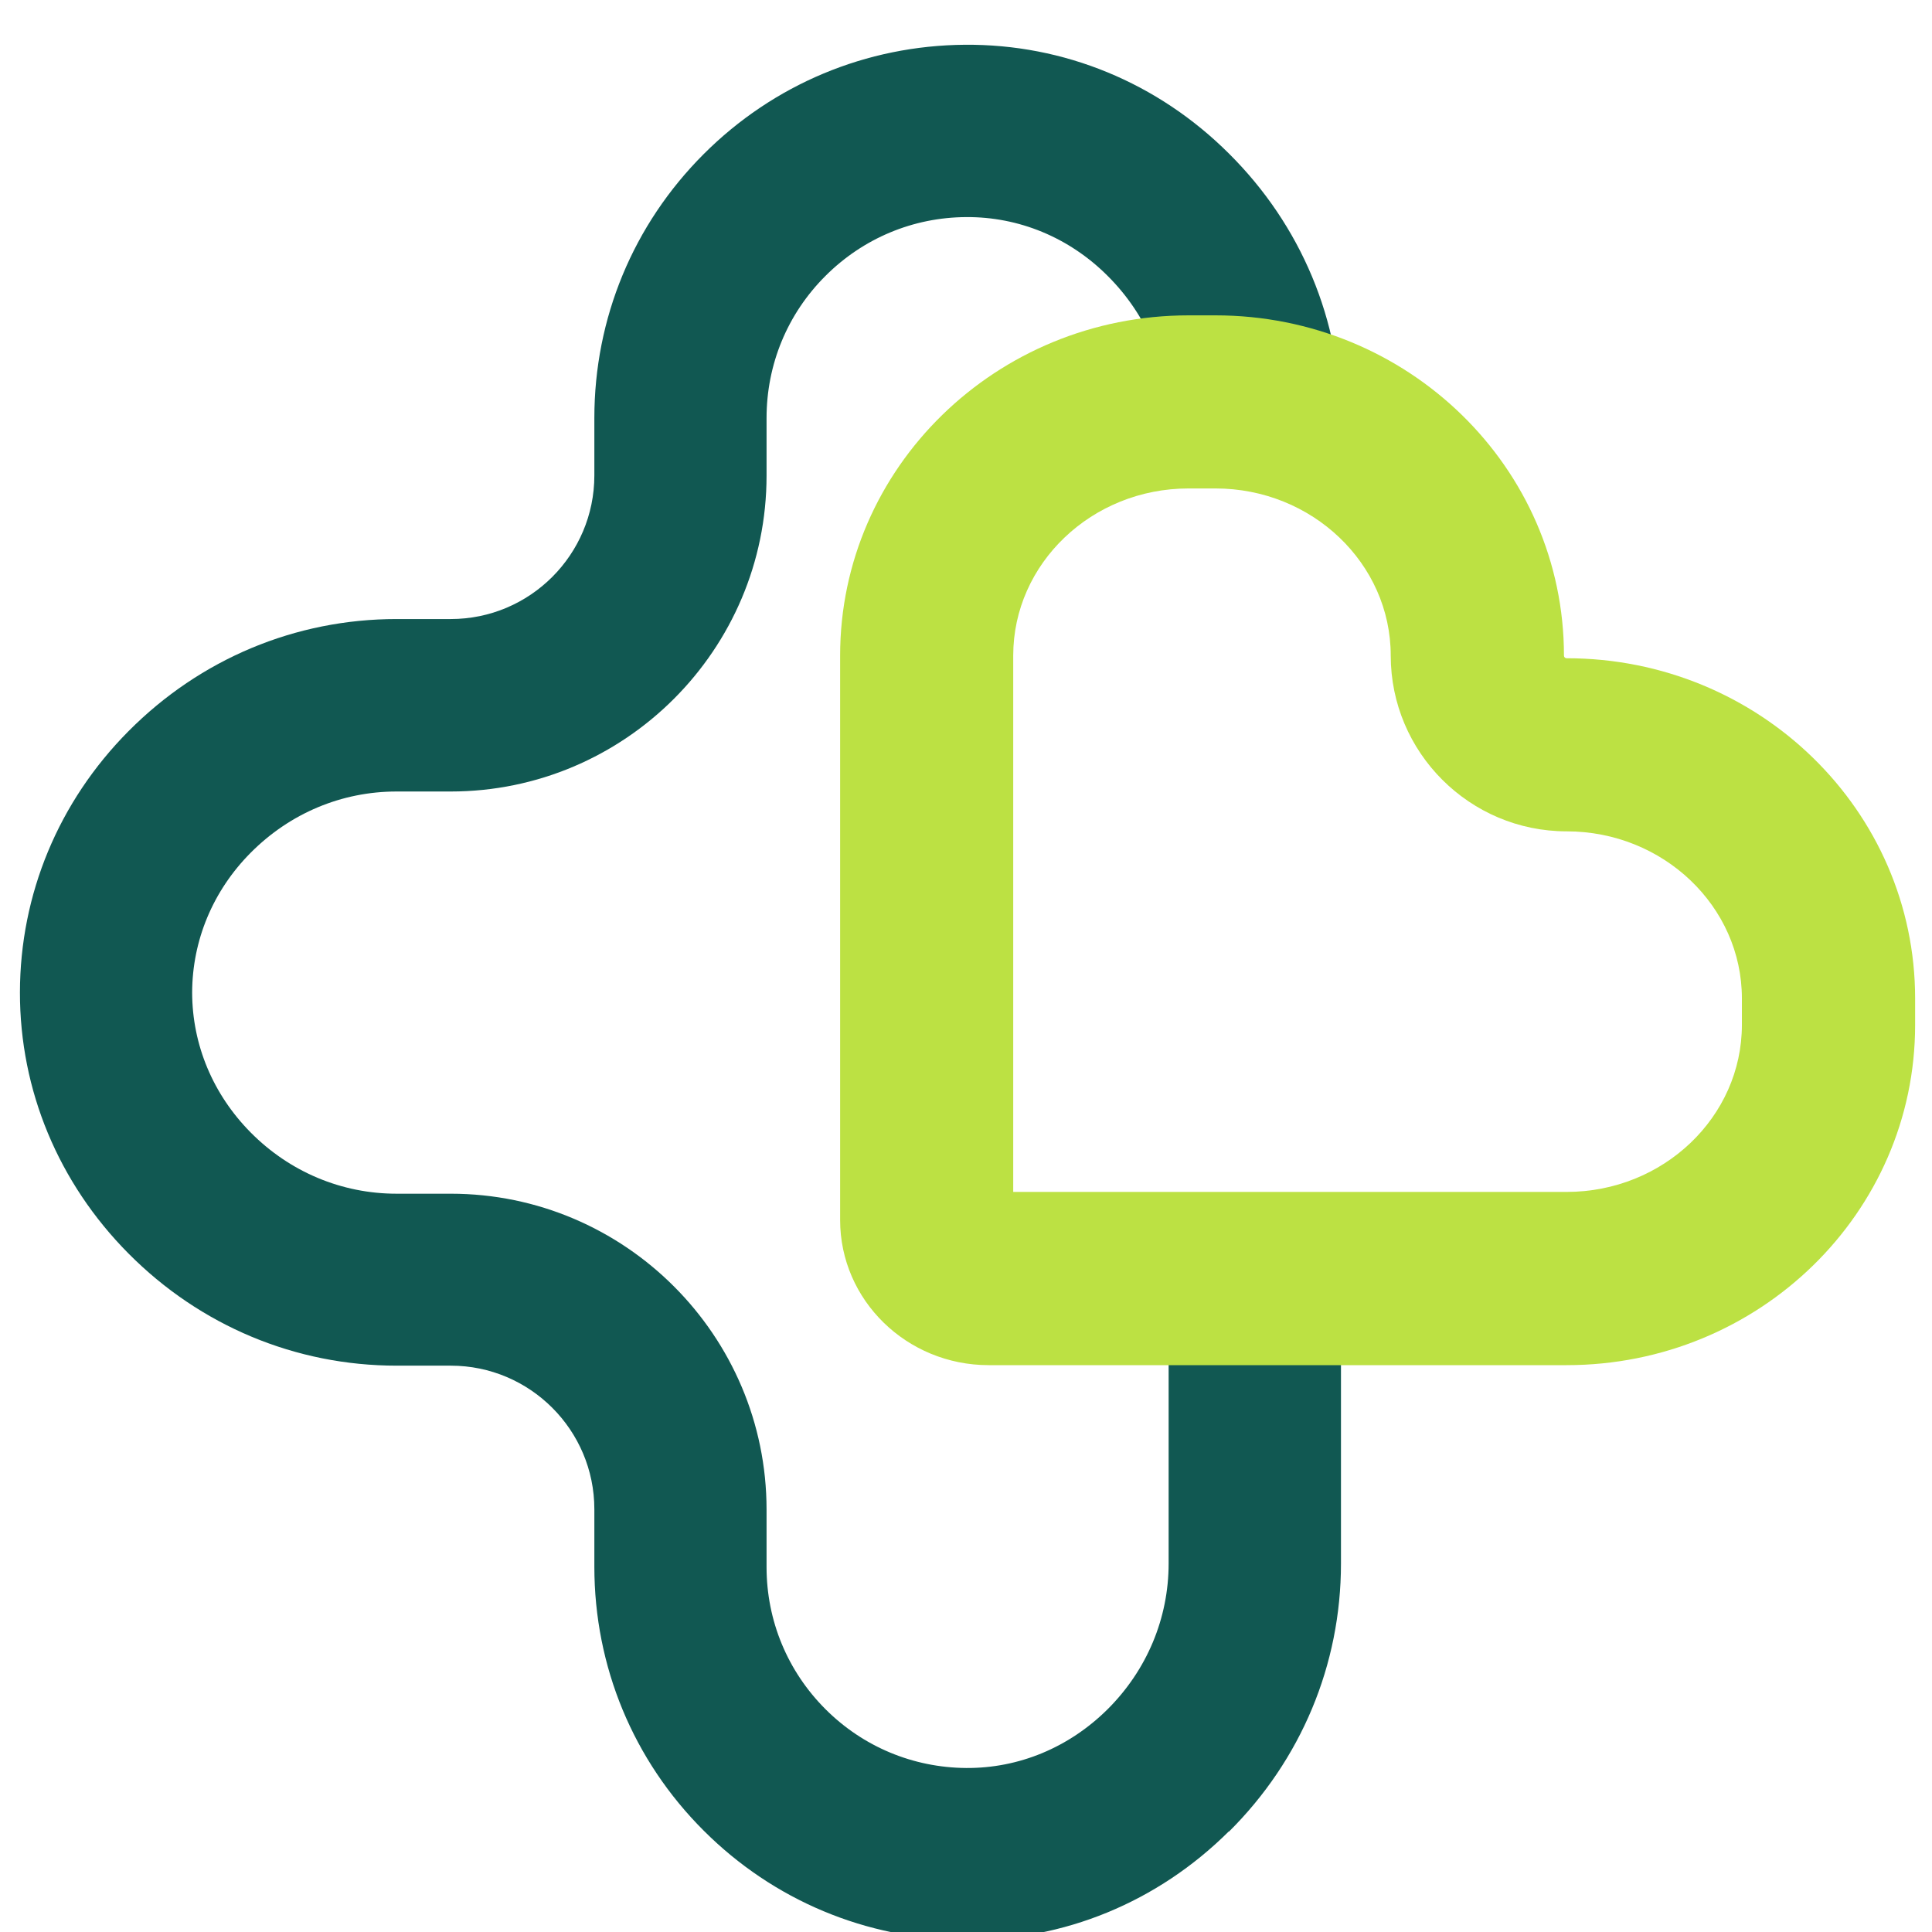
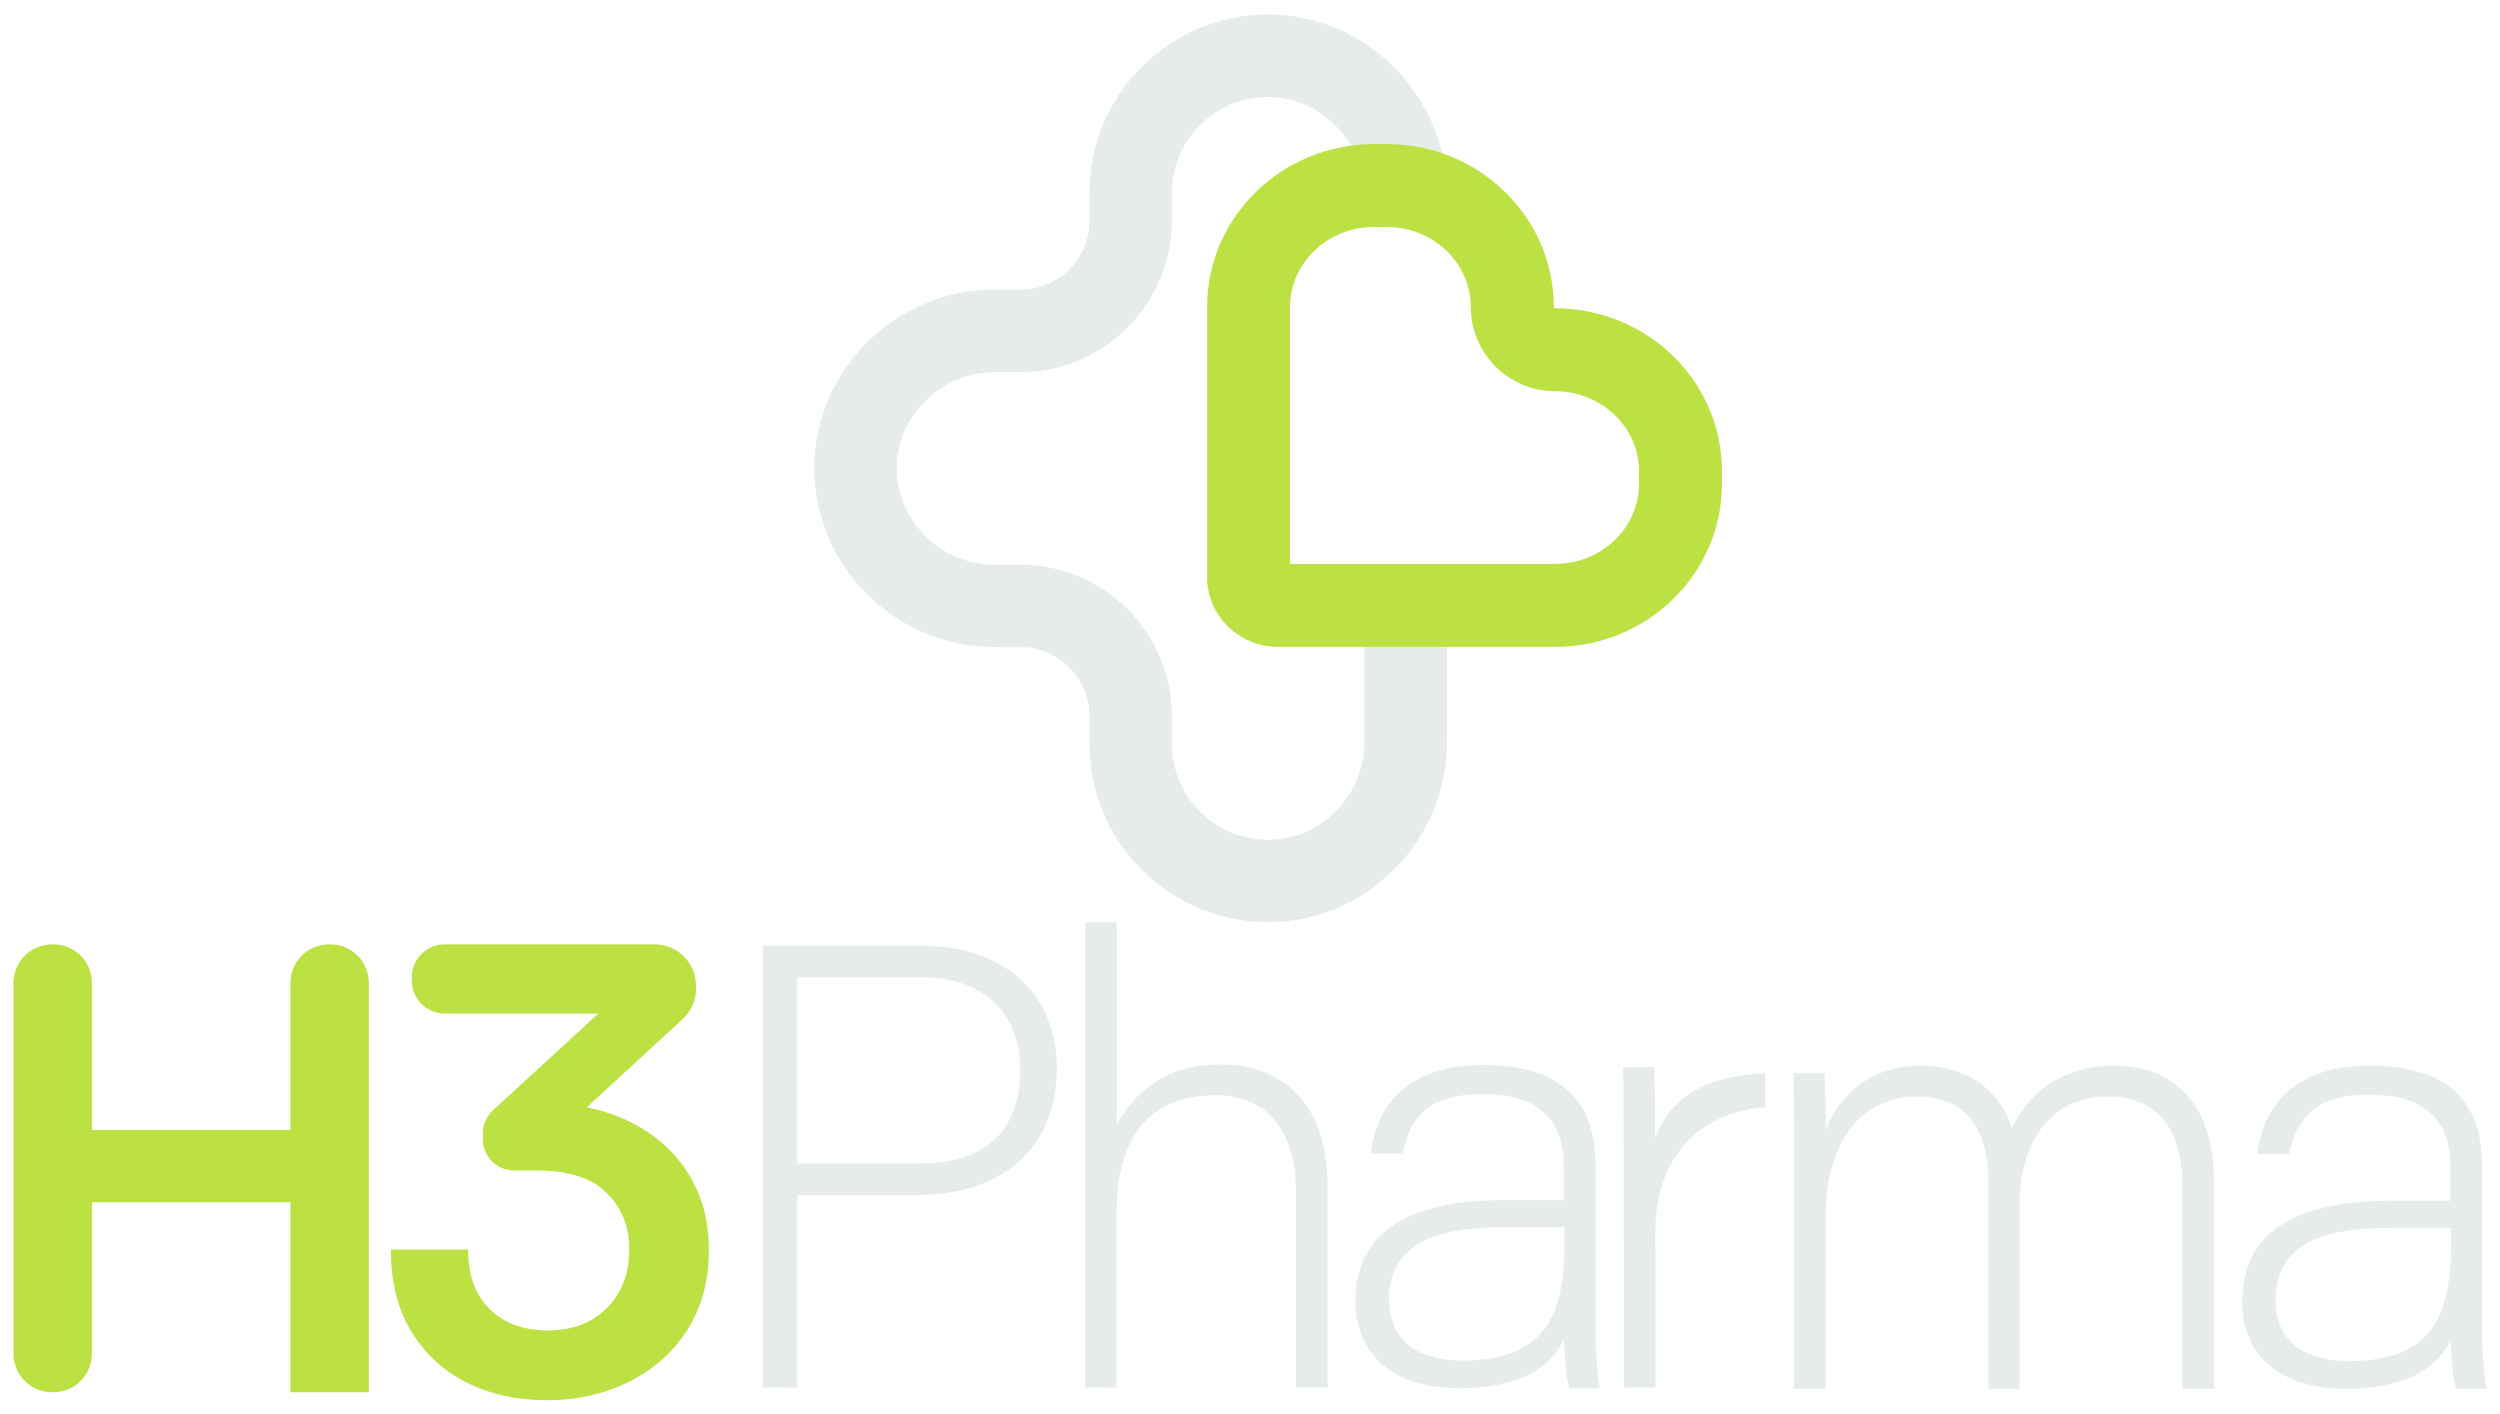
- <svg xmlns="http://www.w3.org/2000/svg" version="1.1" width="199.5" height="199.5" viewBox="309.0 566.0 199.5 199.5">
+ <svg xmlns="http://www.w3.org/2000/svg" version="1.1" width="539.0" height="304.8" viewBox="135.5 567.5 539.0 304.8">
  <defs>
    <clipPath id="clip_1">
      <path transform="matrix(.24,0,0,.24,0,0)" d="M0 0H3375V6000H0Z" clip-rule="evenodd" />
    </clipPath>
    <clipPath id="clip_2">
      <path transform="matrix(.24,0,0,.24,0,0)" d="M0 0H3375V6000H0Z" />
    </clipPath>
    <clipPath id="clip_3">
      <path transform="matrix(.24,0,0,.24,0,0)" d="M0 0H3375V6000H0Z" />
    </clipPath>
    <clipPath id="clip_4">
      <path transform="matrix(.24,0,0,.24,0,0)" d="M1295.583 2375.592H1869.226V3197.983H1295.583Z" />
    </clipPath>
    <clipPath id="clip_5">
      <path transform="matrix(.24,0,0,.24,0,0)" d="M1816.211 3146.454C1847.316 3115.568 1864.456 3074.606 1864.456 3031.07V2924.064C1864.456 2903.583 1847.863 2886.99 1827.382 2886.99 1806.901 2886.99 1790.308 2903.583 1790.308 2924.064V3031.015C1790.308 3054.617 1780.944 3076.961 1763.967 3093.827 1747.429 3110.201 1725.853 3119.182 1703.181 3119.018 1680.345 3118.854 1658.824 3109.873 1642.669 3093.718 1626.35 3077.398 1617.314 3055.658 1617.314 3032.548V3007.85C1617.314 2932.936 1556.309 2871.93 1481.394 2871.93H1458.12C1434.517 2871.93 1412.174 2862.566 1395.362 2845.59 1379.153 2829.216 1370.226 2807.913 1370.172 2785.406 1370.226 2762.953 1379.098 2741.596 1395.362 2725.222 1412.229 2708.246 1434.517 2698.881 1458.12 2698.881H1481.394C1556.309 2698.881 1617.314 2637.876 1617.314 2562.961V2538.209C1617.314 2515.099 1626.295 2493.358 1642.669 2477.039 1658.824 2460.884 1680.345 2451.849 1703.181 2451.739 1725.853 2451.575 1747.484 2460.501 1763.967 2476.93 1780.944 2493.796 1790.308 2516.085 1790.308 2539.742 1790.308 2539.742 1806.901 2554.364 1827.382 2554.364 1847.863 2554.364 1864.456 2539.742 1864.456 2539.742 1864.456 2496.206 1847.316 2455.244 1816.211 2424.358 1785.599 2393.855 1745.239 2377.262 1702.634 2377.591 1660.193 2377.919 1620.271 2394.622 1590.262 2424.632 1559.923 2454.97 1543.221 2495.275 1543.221 2538.209V2562.907C1543.221 2596.969 1515.511 2624.678 1481.449 2624.678H1458.175C1414.639 2624.678 1373.677 2641.819 1342.791 2672.924 1312.671 2703.262 1296.133 2743.13 1296.078 2785.296 1296.023 2827.463 1312.671 2867.33 1342.791 2897.669 1373.677 2928.773 1414.639 2945.914 1458.175 2945.914H1481.449C1515.511 2945.914 1543.221 2973.624 1543.221 3007.686V3032.384C1543.221 3075.318 1559.923 3115.677 1590.262 3145.961 1620.271 3175.971 1660.193 3192.673 1702.634 3193.002 1745.239 3193.33 1785.599 3176.737 1816.211 3146.29" />
    </clipPath>
    <clipPath id="clip_6">
      <path transform="matrix(.24,0,0,.24,311.04,570.48)" d="M0 0H569V817H0Z" />
    </clipPath>
    <clipPath id="clip_7">
      <path transform="matrix(.24,0,0,.24,0,0)" d="M0 0H3375V6000H0Z" />
    </clipPath>
    <clipPath id="clip_8">
      <path transform="matrix(.24,0,0,.24,0,0)" d="M0 0H3375V6000H0Z" />
    </clipPath>
    <clipPath id="clip_9">
      <path transform="matrix(.24,0,0,.24,0,0)" d="M1645.861 2492.351H2112.898V2949.235H1645.861Z" />
    </clipPath>
    <clipPath id="clip_10">
      <path transform="matrix(.24,0,0,.24,0,0)" d="M1810.515 2494.016H1798.906C1716.105 2494.016 1648.967 2559.566 1648.967 2640.395V2883.266C1648.967 2917.711 1677.607 2945.695 1712.874 2945.695H1961.55C2044.35 2945.695 2111.489 2880.145 2111.489 2799.316V2787.925C2111.489 2707.041 2044.35 2641.545 1961.55 2641.545 1960.893 2641.545 1960.4 2641.052 1960.4 2640.395 1960.4 2559.511 1893.261 2494.016 1810.461 2494.016M1810.461 2568.492C1852.025 2568.492 1885.868 2600.747 1885.868 2640.395 1885.868 2682.069 1919.821 2716.022 1961.55 2716.022 2003.114 2716.022 2036.957 2748.277 2036.957 2787.925V2799.261C2036.957 2838.909 2003.114 2871.164 1961.55 2871.164H1723.443V2640.395C1723.443 2600.747 1757.286 2568.492 1798.851 2568.492H1810.461Z" />
    </clipPath>
    <clipPath id="clip_11">
      <path transform="matrix(.24,0,0,.24,395.52,598.56)" d="M0 0H464V452H0Z" />
    </clipPath>
    <clipPath id="clip_12">
      <path transform="matrix(.24,0,0,.24,0,0)" d="M0 0H3375V6000H0Z" />
    </clipPath>
    <clipPath id="clip_13">
      <path transform="matrix(.24,0,0,.24,0,0)" d="M0 0H3375V6000H0Z" />
    </clipPath>
    <clipPath id="clip_14">
      <path transform="matrix(.24,0,0,.24,0,0)" d="M1244.818 3213.213H1518.948V3614.255H1244.818Z" />
    </clipPath>
    <clipPath id="clip_15">
      <path transform="matrix(.24,0,0,.24,0,0)" d="M1280.909 3409.806H1390.379C1454.451 3409.806 1481.12 3375.798 1481.12 3325.855 1481.12 3272.571 1445.963 3242.507 1392.624 3242.507H1280.909V3409.806ZM1249.695 3214.14H1391.474C1464.089 3214.14 1513.978 3254.39 1513.978 3324.76 1513.978 3396.225 1464.637 3438.172 1387.477 3438.172H1280.909V3611.167H1249.695V3214.14Z" />
    </clipPath>
    <clipPath id="clip_16">
      <path transform="matrix(.24,0,0,.24,299.76,771.36)" d="M0 0H265V398H0Z" />
    </clipPath>
    <clipPath id="clip_17">
      <path transform="matrix(.24,0,0,.24,0,0)" d="M0 0H3375V6000H0Z" />
    </clipPath>
    <clipPath id="clip_18">
      <path transform="matrix(.24,0,0,.24,0,0)" d="M0 0H3375V6000H0Z" />
    </clipPath>
    <clipPath id="clip_19">
      <path transform="matrix(.24,0,0,.24,0,0)" d="M1539.255 3192.907H1757.543V3614.255H1539.255Z" />
    </clipPath>
    <clipPath id="clip_20">
      <path transform="matrix(.24,0,0,.24,0,0)" d="M1567.754 3193.166V3375.196C1583.635 3345.679 1611.454 3320.762 1661.343 3320.762 1701.593 3320.762 1757.177 3341.189 1757.177 3430.78V3611.112H1728.81V3436.42C1728.81 3380.289 1703.291 3348.527 1656.195 3348.527 1600.064 3348.527 1567.699 3383.137 1567.699 3452.904V3611.167H1539.332V3193.166H1567.754Z" />
    </clipPath>
    <clipPath id="clip_21">
      <path transform="matrix(.24,0,0,.24,369.36,766.32)" d="M0 0H219V419H0Z" />
    </clipPath>
    <clipPath id="clip_22">
      <path transform="matrix(.24,0,0,.24,0,0)" d="M0 0H3375V6000H0Z" />
    </clipPath>
    <clipPath id="clip_23">
      <path transform="matrix(.24,0,0,.24,0,0)" d="M0 0H3375V6000H0Z" />
    </clipPath>
    <clipPath id="clip_24">
      <path transform="matrix(.24,0,0,.24,0,0)" d="M1777.849 3319.819H2006.291V3614.255H1777.849Z" />
    </clipPath>
    <clipPath id="clip_25">
      <path transform="matrix(.24,0,0,.24,0,0)" d="M1969.983 3467.087H1914.454C1851.478 3467.087 1812.378 3483.516 1812.378 3532.309 1812.378 3568.069 1838.061 3586.797 1877.763 3586.797 1958.867 3586.797 1970.038 3538.497 1970.038 3477.273L1969.983 3467.087ZM1997.803 3557.828C1997.803 3582.8 2000.048 3602.624 2001.745 3611.714H1974.529C1972.283 3604.924 1970.586 3592.438 1969.436 3568.069 1959.798 3589.043 1934.333 3611.714 1875.902 3611.714 1810.132 3611.714 1782.258 3576.009 1782.258 3533.459 1782.258 3471.085 1830.449 3442.718 1915.55 3442.718H1969.436V3413.803C1969.436 3385.437 1960.947 3347.432 1896.273 3347.432 1838.992 3347.432 1830.504 3377.496 1824.261 3400.715H1795.894C1799.289 3369.501 1818.565 3321.31 1896.876 3321.31 1961.55 3321.31 1997.803 3348.527 1997.803 3410.901V3557.828Z" />
    </clipPath>
    <clipPath id="clip_26">
      <path transform="matrix(.24,0,0,.24,427.68,797.04)" d="M0 0H220V291H0Z" />
    </clipPath>
    <clipPath id="clip_27">
      <path transform="matrix(.24,0,0,.24,0,0)" d="M0 0H3375V6000H0Z" />
    </clipPath>
    <clipPath id="clip_28">
      <path transform="matrix(.24,0,0,.24,0,0)" d="M0 0H3375V6000H0Z" />
    </clipPath>
    <clipPath id="clip_29">
      <path transform="matrix(.24,0,0,.24,0,0)" d="M2574.858 3319.819H2803.3V3614.255H2574.858Z" />
    </clipPath>
    <clipPath id="clip_30">
      <path transform="matrix(.24,0,0,.24,0,0)" d="M2766.501 3467.635H2710.917C2647.941 3467.635 2608.84 3484.064 2608.84 3532.856 2608.84 3568.616 2634.524 3587.345 2674.227 3587.345 2755.329 3587.345 2766.501 3539.045 2766.501 3477.82V3467.635ZM2794.32 3558.376C2794.32 3583.347 2796.566 3603.171 2798.263 3612.262H2771.046C2768.801 3605.472 2767.103 3592.986 2765.953 3568.616 2756.315 3589.59 2730.851 3612.262 2672.419 3612.262 2606.65 3612.262 2578.776 3576.557 2578.776 3534.007 2578.776 3471.632 2626.967 3443.265 2712.068 3443.265H2765.953V3414.351C2765.953 3385.984 2757.465 3347.979 2692.791 3347.979 2635.51 3347.979 2627.022 3378.044 2620.779 3401.318H2592.412C2595.807 3370.103 2615.083 3321.912 2693.339 3321.912 2758.013 3321.912 2794.266 3349.129 2794.266 3411.503L2794.32 3558.376Z" />
    </clipPath>
    <clipPath id="clip_31">
      <path transform="matrix(.24,0,0,.24,618.72,797.04)" d="M0 0H221V292H0Z" />
    </clipPath>
    <clipPath id="clip_32">
      <path transform="matrix(.24,0,0,.24,0,0)" d="M0 0H3375V6000H0Z" />
    </clipPath>
    <clipPath id="clip_33">
      <path transform="matrix(.24,0,0,.24,0,0)" d="M0 0H3375V6000H0Z" />
    </clipPath>
    <clipPath id="clip_34">
      <path transform="matrix(.24,0,0,.24,0,0)" d="M2021.521 3319.819H2153.51V3614.255H2021.521Z" />
    </clipPath>
    <clipPath id="clip_35">
      <path transform="matrix(.24,0,0,.24,0,0)" d="M2023.212 3400.332C2023.212 3352.689 2022.665 3332.262 2022.665 3323.172H2050.429C2050.977 3332.262 2051.579 3350.389 2051.579 3386.696 2068.008 3344.146 2104.315 3331.057 2150.261 3328.757V3359.37C2091.282 3363.367 2051.579 3404.165 2051.579 3471.687L2051.744 3611.112H2023.377L2023.212 3400.332Z" />
    </clipPath>
    <clipPath id="clip_36">
      <path transform="matrix(.24,0,0,.24,485.28,797.52)" d="M0 0H129V289H0Z" />
    </clipPath>
    <clipPath id="clip_37">
      <path transform="matrix(.24,0,0,.24,0,0)" d="M0 0H3375V6000H0Z" />
    </clipPath>
    <clipPath id="clip_38">
      <path transform="matrix(.24,0,0,.24,0,0)" d="M0 0H3375V6000H0Z" />
    </clipPath>
    <clipPath id="clip_39">
      <path transform="matrix(.24,0,0,.24,0,0)" d="M2173.816 3319.819H2554.552V3614.255H2173.816Z" />
    </clipPath>
    <clipPath id="clip_40">
      <path transform="matrix(.24,0,0,.24,0,0)" d="M2176.218 3401.865C2176.218 3377.496 2176.218 3350.827 2175.671 3328.703H2203.435C2203.983 3338.341 2205.133 3362.71 2204.585 3379.193 2216.523 3350.827 2242.59 3321.912 2289.686 3321.912 2329.389 3321.912 2360.603 3341.736 2371.939 3378.044 2386.122 3348.527 2414.489 3321.912 2464.378 3321.912 2508.023 3321.912 2553.421 3346.884 2553.421 3425.687V3612.262H2525.054V3429.082C2525.054 3391.077 2511.418 3349.677 2458.682 3349.677 2403.646 3349.677 2378.729 3393.925 2378.729 3448.906V3612.262H2350.965V3429.63C2350.965 3388.23 2338.479 3349.677 2286.291 3349.677 2231.254 3349.677 2204.64 3398.47 2204.64 3456.299V3612.262H2176.273L2176.218 3401.865Z" />
    </clipPath>
    <clipPath id="clip_41">
      <path transform="matrix(.24,0,0,.24,522,797.04)" d="M0 0H379V292H0Z" />
    </clipPath>
    <clipPath id="clip_42">
      <path transform="matrix(.24,0,0,.24,0,0)" d="M0 0H3375V6000H0Z" />
    </clipPath>
    <clipPath id="clip_43">
      <path transform="matrix(.24,0,0,.24,0,0)" d="M0 0H3375V6000H0Z" />
    </clipPath>
    <clipPath id="clip_44">
      <path transform="matrix(.24,0,0,.24,0,0)" d="M574.722 3208.136H899.617V3619.332H574.722Z" />
    </clipPath>
    <clipPath id="clip_45">
      <path transform="matrix(.24,0,0,.24,0,0)" d="M612.59 3615.274H611.276C592.218 3615.274 576.721 3599.776 576.721 3580.719V3247.49C576.721 3228.433 592.218 3212.935 611.276 3212.935H612.59C631.702 3212.935 647.145 3228.433 647.145 3247.49V3379.687H825.506V3247.49C825.506 3228.433 841.004 3212.935 860.061 3212.935H861.375C880.487 3212.935 895.93 3228.433 895.93 3247.49V3615.274H825.506V3444.635H647.145V3580.719C647.145 3599.776 631.647 3615.274 612.59 3615.274" />
    </clipPath>
    <clipPath id="clip_46">
      <path transform="matrix(.24,0,0,.24,138.24,770.88)" d="M0 0H320V404H0Z" />
    </clipPath>
    <clipPath id="clip_47">
      <path transform="matrix(.24,0,0,.24,0,0)" d="M0 0H3375V6000H0Z" />
    </clipPath>
    <clipPath id="clip_48">
      <path transform="matrix(.24,0,0,.24,0,0)" d="M0 0H3375V6000H0Z" />
    </clipPath>
    <clipPath id="clip_49">
      <path transform="matrix(.24,0,0,.24,0,0)" d="M914.847 3208.136H1204.206V3624.408H914.847Z" />
    </clipPath>
    <clipPath id="clip_50">
      <path transform="matrix(.24,0,0,.24,0,0)" d="M1201.394 3487.568C1201.394 3515.114 1194.987 3538.935 1182.118 3559.143 1169.249 3579.35 1151.78 3594.902 1129.546 3605.91 1107.313 3616.917 1082.67 3622.448 1055.507 3622.448 1029.112 3622.448 1005.345 3617.245 984.262 3606.786 963.178 3596.326 946.476 3580.993 934.154 3560.84 921.833 3540.688 915.699 3516.099 915.699 3487.075H985.083C985.083 3510.185 991.6 3528.092 1004.633 3540.742 1017.667 3553.393 1034.972 3559.745 1056.658 3559.745 1078.672 3559.745 1096.36 3553.064 1109.777 3539.647 1123.194 3526.231 1129.875 3508.542 1129.875 3486.528 1129.875 3466.375 1123.084 3449.563 1109.503 3436.147 1095.922 3422.73 1075.167 3416.049 1047.293 3416.049H1026.319C1010.821 3416.049 998.336 3403.508 998.336 3388.01V3382.644C998.336 3374.813 1001.621 3367.31 1007.426 3361.998L1102.055 3275.09H964.109C947.735 3275.09 934.483 3261.838 934.483 3245.464V3242.562C934.483 3226.188 947.735 3212.935 964.109 3212.935H1152.711C1173.246 3212.935 1189.839 3229.583 1189.839 3250.064V3252.747C1189.839 3263.152 1185.513 3273.064 1177.846 3280.074L1091.76 3359.315C1098.715 3360.739 1105.56 3362.546 1112.241 3364.791 1129.491 3370.651 1144.825 3379.193 1158.187 3390.365 1171.549 3401.537 1182.118 3415.337 1189.839 3431.656 1197.561 3447.975 1201.394 3466.594 1201.394 3487.513" />
    </clipPath>
    <clipPath id="clip_51">
      <path transform="matrix(.24,0,0,.24,219.6,770.88)" d="M0 0H287V411H0Z" />
    </clipPath>
  </defs>
  <g>
    <g clip-path="url(#clip_1)">

</g>
    <g clip-path="url(#clip_2)">
      <g clip-path="url(#clip_3)">
        <g clip-path="url(#clip_4)">
          <g clip-path="url(#clip_5)">
            <g>
              <g clip-path="url(#clip_6)">
-                 <path transform="matrix(1.218357,0,0,1.218357,131.8415,564.0503)" d="M0 0H448V256H0Z" fill="#115852" />
+                 <path transform="matrix(1.218357,0,0,1.218357,131.8415,564.0503)" d="M0 0H448V256H0Z" fill="#e6ede9" />
              </g>
            </g>
          </g>
        </g>
      </g>
    </g>
    <g clip-path="url(#clip_7)">
      <g clip-path="url(#clip_8)">
        <g clip-path="url(#clip_9)">
          <g clip-path="url(#clip_10)">
            <g>
              <g clip-path="url(#clip_11)">
                <path transform="matrix(1.218357,0,0,1.218357,131.8414,564.0504)" d="M0 0H448V256H0Z" fill="#bce143" />
              </g>
            </g>
          </g>
        </g>
      </g>
    </g>
    <g clip-path="url(#clip_12)">
      <g clip-path="url(#clip_13)">
        <g clip-path="url(#clip_14)">
          <g clip-path="url(#clip_15)">
            <g>
              <g clip-path="url(#clip_16)">
-                 <path transform="matrix(1.218357,0,0,1.218357,131.8415,564.0503)" d="M0 0H448V256H0Z" fill="#115852" />
+                 <path transform="matrix(1.218357,0,0,1.218357,131.8415,564.0503)" d="M0 0H448V256H0Z" fill="#e6ede9" />
              </g>
            </g>
          </g>
        </g>
      </g>
    </g>
    <g clip-path="url(#clip_17)">
      <g clip-path="url(#clip_18)">
        <g clip-path="url(#clip_19)">
          <g clip-path="url(#clip_20)">
            <g>
              <g clip-path="url(#clip_21)">
-                 <path transform="matrix(1.218357,0,0,1.218357,131.8415,564.0504)" d="M0 0H448V256H0Z" fill="#115852" />
+                 <path transform="matrix(1.218357,0,0,1.218357,131.8415,564.0504)" d="M0 0H448V256H0Z" fill="#e6ede9" />
              </g>
            </g>
          </g>
        </g>
      </g>
    </g>
    <g clip-path="url(#clip_22)">
      <g clip-path="url(#clip_23)">
        <g clip-path="url(#clip_24)">
          <g clip-path="url(#clip_25)">
            <g>
              <g clip-path="url(#clip_26)">
-                 <path transform="matrix(1.218357,0,0,1.218357,131.8414,564.0503)" d="M0 0H448V256H0Z" fill="#115852" />
+                 <path transform="matrix(1.218357,0,0,1.218357,131.8414,564.0503)" d="M0 0H448V256H0Z" fill="#e6ede9" />
              </g>
            </g>
          </g>
        </g>
      </g>
    </g>
    <g clip-path="url(#clip_27)">
      <g clip-path="url(#clip_28)">
        <g clip-path="url(#clip_29)">
          <g clip-path="url(#clip_30)">
            <g>
              <g clip-path="url(#clip_31)">
-                 <path transform="matrix(1.218357,0,0,1.218357,131.8414,564.0503)" d="M0 0H448V256H0Z" fill="#115852" />
+                 <path transform="matrix(1.218357,0,0,1.218357,131.8414,564.0503)" d="M0 0H448V256H0Z" fill="#e6ede9" />
              </g>
            </g>
          </g>
        </g>
      </g>
    </g>
    <g clip-path="url(#clip_32)">
      <g clip-path="url(#clip_33)">
        <g clip-path="url(#clip_34)">
          <g clip-path="url(#clip_35)">
            <g>
              <g clip-path="url(#clip_36)">
-                 <path transform="matrix(1.218357,0,0,1.218357,131.8415,564.0503)" d="M0 0H448V256H0Z" fill="#115852" />
+                 <path transform="matrix(1.218357,0,0,1.218357,131.8415,564.0503)" d="M0 0H448V256H0Z" fill="#e6ede9" />
              </g>
            </g>
          </g>
        </g>
      </g>
    </g>
    <g clip-path="url(#clip_37)">
      <g clip-path="url(#clip_38)">
        <g clip-path="url(#clip_39)">
          <g clip-path="url(#clip_40)">
            <g>
              <g clip-path="url(#clip_41)">
-                 <path transform="matrix(1.218357,0,0,1.218357,131.8415,564.0503)" d="M0 0H448V256H0Z" fill="#115852" />
+                 <path transform="matrix(1.218357,0,0,1.218357,131.8415,564.0503)" d="M0 0H448V256H0Z" fill="#e6ede9" />
              </g>
            </g>
          </g>
        </g>
      </g>
    </g>
    <g clip-path="url(#clip_42)">
      <g clip-path="url(#clip_43)">
        <g clip-path="url(#clip_44)">
          <g clip-path="url(#clip_45)">
            <g>
              <g clip-path="url(#clip_46)">
                <path transform="matrix(1.218357,0,0,1.218357,131.8415,564.0504)" d="M0 0H448V256H0Z" fill="#bce143" />
              </g>
            </g>
          </g>
        </g>
      </g>
    </g>
    <g clip-path="url(#clip_47)">
      <g clip-path="url(#clip_48)">
        <g clip-path="url(#clip_49)">
          <g clip-path="url(#clip_50)">
            <g>
              <g clip-path="url(#clip_51)">
                <path transform="matrix(1.218357,0,0,1.218357,131.8415,564.0504)" d="M0 0H448V256H0Z" fill="#bce143" />
              </g>
            </g>
          </g>
        </g>
      </g>
    </g>
    <path transform="matrix(1,0,0,-1,0,1447.92)" d="M131.841 571.97H678.159V883.87H131.841Z" fill-opacity="0" />
  </g>
</svg>
